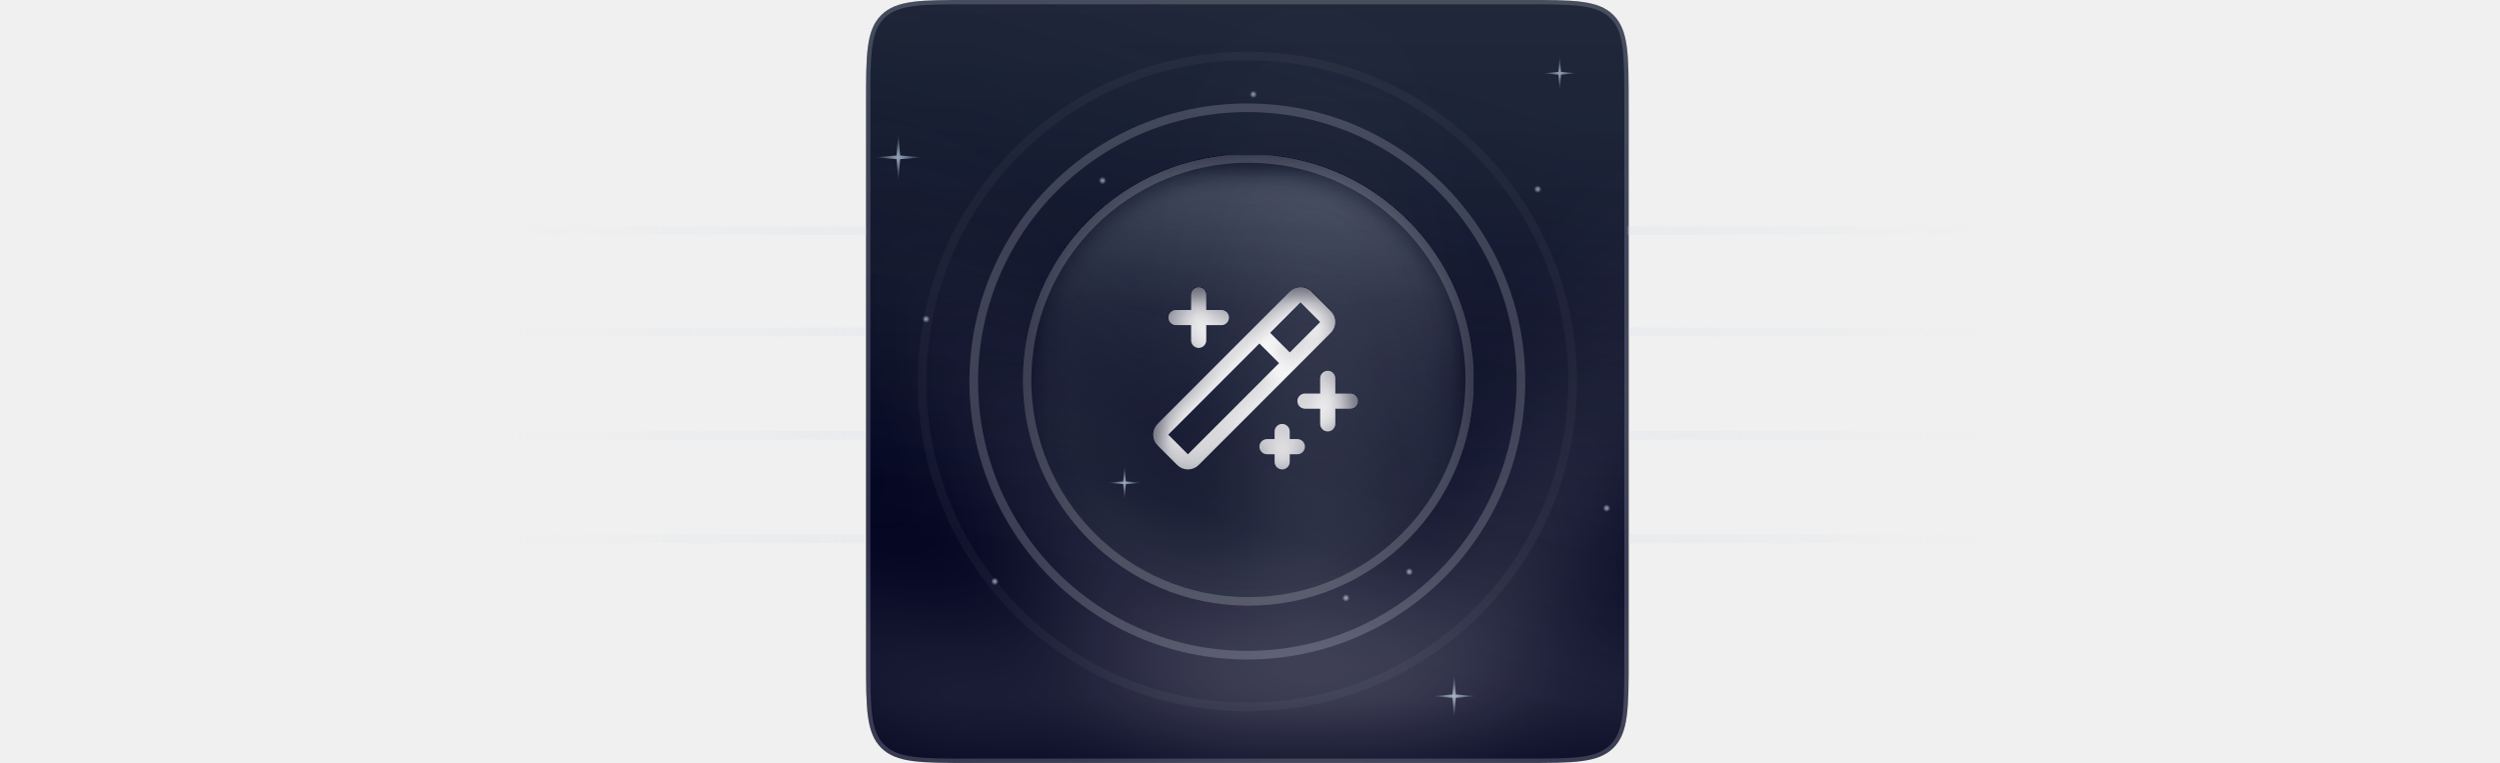
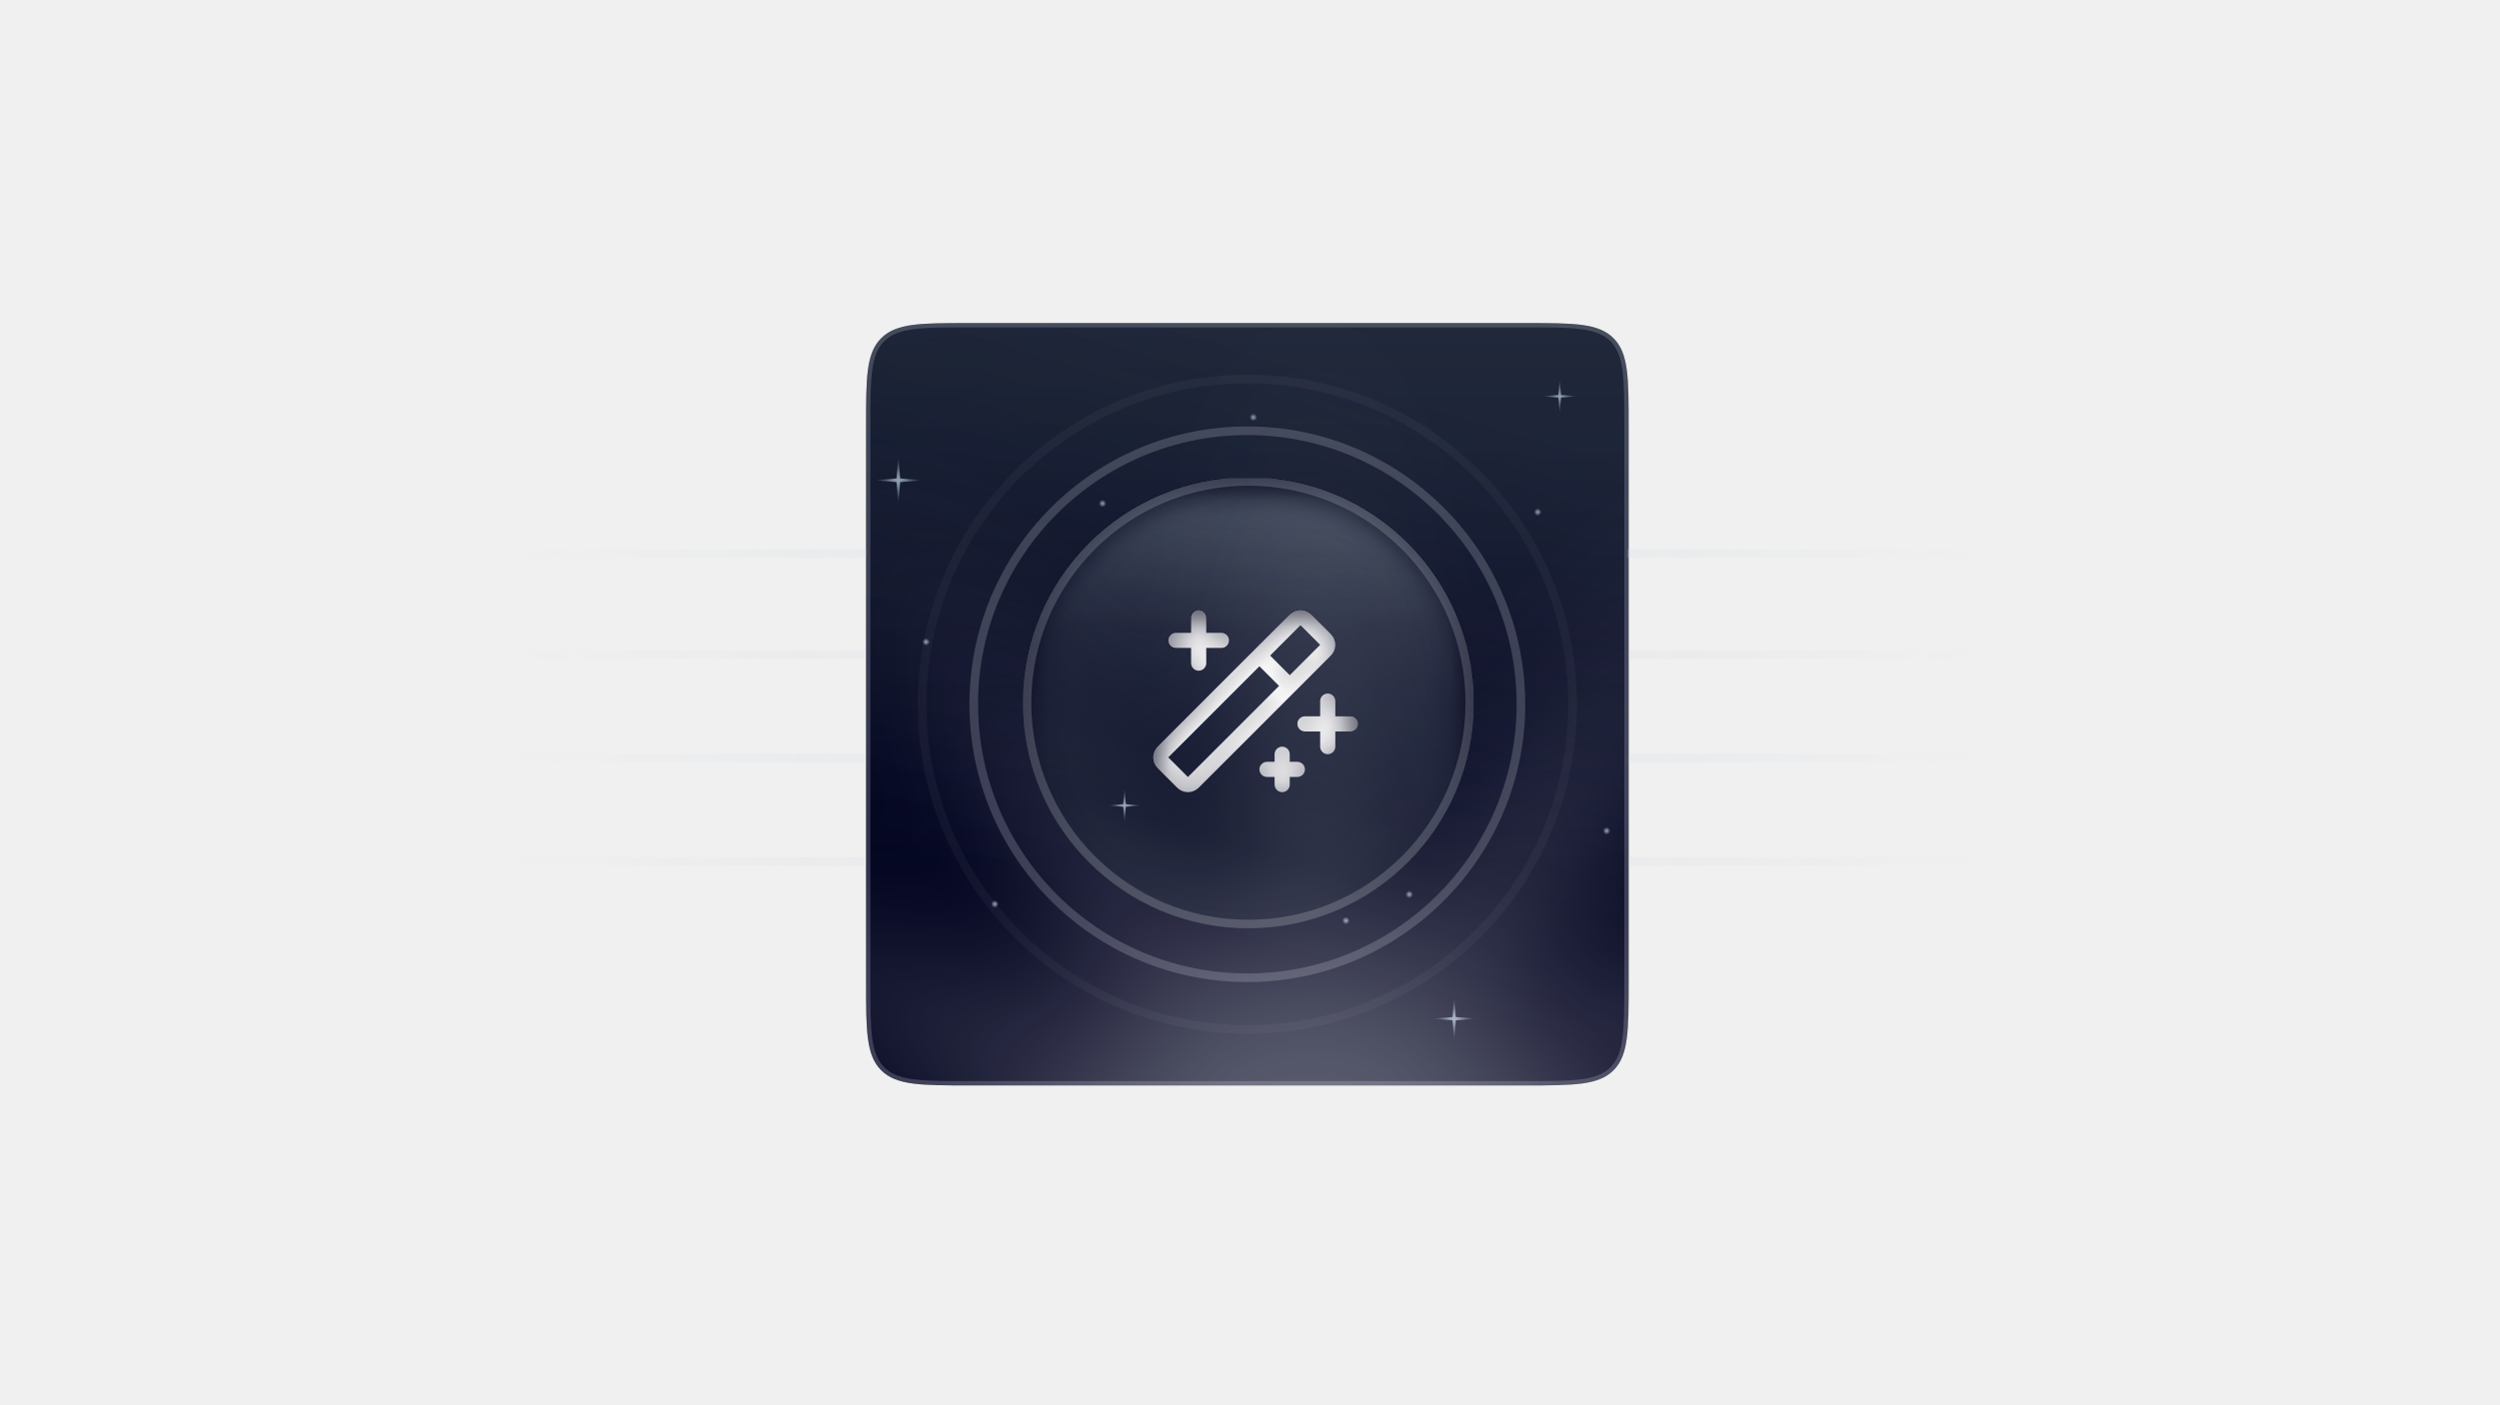
- <svg xmlns="http://www.w3.org/2000/svg" fill="none" viewBox="0 0 580 177">
+ <svg xmlns="http://www.w3.org/2000/svg" fill="none" viewBox="0 0 580 326">
  <g clip-path="url(#a)">
-     <path fill="url(#b)" d="M201 24c0-11.314 0-16.971 3.515-20.485C208.029 0 213.686 0 225 0h129c11.314 0 16.971 0 20.485 3.515C378 7.029 378 12.686 378 24v129c0 11.314 0 16.971-3.515 20.485C370.971 177 365.314 177 354 177H225c-11.314 0-16.971 0-20.485-3.515C201 169.971 201 164.314 201 153V24Z" />
-     <path fill="url(#c)" fill-opacity=".08" d="M201 24c0-11.314 0-16.971 3.515-20.485C208.029 0 213.686 0 225 0h129c11.314 0 16.971 0 20.485 3.515C378 7.029 378 12.686 378 24v129c0 11.314 0 16.971-3.515 20.485C370.971 177 365.314 177 354 177H225c-11.314 0-16.971 0-20.485-3.515C201 169.971 201 164.314 201 153V24Z" />
-     <path stroke="#E2E8F0" stroke-opacity=".2" d="M201.5 24c0-5.671.001-9.874.435-13.101.432-3.212 1.284-5.382 2.933-7.031 1.649-1.649 3.819-2.502 7.031-2.933C215.126.501 219.329.5 225 .5h129c5.671 0 9.874.001 13.101.435 3.212.432 5.382 1.284 7.031 2.933l.353-.354-.353.354c1.649 1.649 2.501 3.819 2.933 7.031.434 3.227.435 7.43.435 13.101v129c0 5.671-.001 9.874-.435 13.101-.432 3.212-1.284 5.382-2.933 7.031-1.649 1.649-3.819 2.501-7.031 2.933-3.227.434-7.43.435-13.101.435H225c-5.671 0-9.874-.001-13.101-.435-3.212-.432-5.382-1.284-7.031-2.933l-.353.353.353-.353c-1.649-1.649-2.501-3.819-2.933-7.031-.434-3.227-.435-7.43-.435-13.101V24Z" />
-     <circle cx="214.929" cy="74.027" r=".89" fill="url(#d)" />
-     <circle cx="271.89" cy="113.89" r=".89" fill="url(#e)" />
-     <circle cx="327.085" cy="132.655" r=".89" fill="url(#f)" />
-     <circle cx="312.38" cy="138.733" r=".89" fill="url(#g)" />
-     <circle cx="372.89" cy="117.89" r=".89" fill="url(#h)" />
-     <circle cx="255.89" cy="41.89" r=".89" fill="url(#i)" />
-     <circle cx="230.89" cy="134.89" r=".89" fill="url(#j)" />
-     <circle cx="290.89" cy="21.89" r=".89" fill="url(#k)" />
-     <circle cx="356.89" cy="43.89" r=".89" fill="url(#l)" />
-     <path fill="url(#m)" d="m208.5 31 .428 5.072L214 36.5l-5.072.428L208.5 42l-.428-5.072L203 36.5l5.072-.428L208.5 31Z" />
-     <path fill="url(#n)" d="m362 13 .311 3.689L366 17l-3.689.311L362 21l-.311-3.689L358 17l3.689-.311L362 13Z" />
-     <path fill="url(#o)" d="m337.5 156.5.389 4.611 4.611.389-4.611.389-.389 4.611-.389-4.611-4.611-.389 4.611-.389.389-4.611Z" />
+     <path fill="url(#b)" d="M201 99c0-11.314 0-16.971 3.515-20.485C208.029 75 213.686 75 225 75h129c11.314 0 16.971 0 20.485 3.515C378 82.029 378 87.686 378 99v129c0 11.314 0 16.971-3.515 20.485C370.971 252 365.314 252 354 252H225c-11.314 0-16.971 0-20.485-3.515C201 244.971 201 239.314 201 228V99Z" />
+     <path fill="url(#c)" fill-opacity=".08" d="M201 99c0-11.314 0-16.971 3.515-20.485C208.029 75 213.686 75 225 75h129c11.314 0 16.971 0 20.485 3.515C378 82.029 378 87.686 378 99v129c0 11.314 0 16.971-3.515 20.485C370.971 252 365.314 252 354 252H225c-11.314 0-16.971 0-20.485-3.515C201 244.971 201 239.314 201 228V99Z" />
+     <path stroke="#E2E8F0" stroke-opacity=".2" d="M225 75.5h129c5.671 0 9.874.001 13.101.435 3.212.432 5.382 1.284 7.031 2.933 1.649 1.649 2.501 3.819 2.933 7.031.434 3.227.435 7.43.435 13.101v129c0 5.671-.001 9.874-.435 13.101-.432 3.212-1.284 5.382-2.933 7.031-1.649 1.649-3.819 2.501-7.031 2.933-3.227.434-7.43.435-13.101.435H225c-5.671 0-9.874-.001-13.101-.435-3.212-.432-5.382-1.284-7.031-2.933-1.649-1.649-2.501-3.819-2.933-7.031-.434-3.227-.435-7.43-.435-13.101V99c0-5.671.001-9.874.435-13.101.432-3.212 1.284-5.382 2.933-7.031 1.649-1.649 3.819-2.502 7.031-2.933 3.227-.434 7.43-.435 13.101-.435Z" />
+     <circle cx="214.929" cy="149.027" r=".89" fill="url(#d)" />
+     <circle cx="271.89" cy="188.89" r=".89" fill="url(#e)" />
+     <circle cx="327.085" cy="207.655" r=".89" fill="url(#f)" />
+     <circle cx="312.38" cy="213.733" r=".89" fill="url(#g)" />
+     <circle cx="372.89" cy="192.89" r=".89" fill="url(#h)" />
+     <circle cx="255.89" cy="116.89" r=".89" fill="url(#i)" />
+     <circle cx="230.89" cy="209.89" r=".89" fill="url(#j)" />
+     <circle cx="290.89" cy="96.89" r=".89" fill="url(#k)" />
+     <circle cx="356.89" cy="118.89" r=".89" fill="url(#l)" />
+     <path fill="url(#m)" d="m208.5 106 .428 5.072 5.072.428-5.072.428L208.5 117l-.428-5.072L203 111.5l5.072-.428.428-5.072Z" />
+     <path fill="url(#n)" d="m362 88 .311 3.689L366 92l-3.689.311L362 96l-.311-3.689L358 92l3.689-.311L362 88Z" />
+     <path fill="url(#o)" d="m337.5 231.5.389 4.611 4.611.389-4.611.389-.389 4.611-.389-4.611-4.611-.389 4.611-.389.389-4.611Z" />
    <g clip-path="url(#p)">
      <g filter="url(#q)">
-         <path fill="#0F172A" d="M237.381 88.148c0-28.922 23.445-52.367 52.367-52.367 28.921 0 52.367 23.445 52.367 52.367 0 28.921-23.446 52.367-52.367 52.367-28.922 0-52.367-23.446-52.367-52.367Z" />
-         <path fill="url(#r)" d="M237.381 88.148c0-28.922 23.445-52.367 52.367-52.367 28.921 0 52.367 23.445 52.367 52.367 0 28.921-23.446 52.367-52.367 52.367-28.922 0-52.367-23.446-52.367-52.367Z" />
-         <path fill="#0F172A" fill-opacity=".2" d="M237.381 88.148c0-28.922 23.445-52.367 52.367-52.367 28.921 0 52.367 23.445 52.367 52.367 0 28.921-23.446 52.367-52.367 52.367-28.922 0-52.367-23.446-52.367-52.367Z" />
-         <path fill="url(#s)" fill-opacity=".21" d="M237.381 88.148c0-28.922 23.445-52.367 52.367-52.367 28.921 0 52.367 23.445 52.367 52.367 0 28.921-23.446 52.367-52.367 52.367-28.922 0-52.367-23.446-52.367-52.367Z" />
+         <path fill="#0F172A" d="M237.381 163.148c0-28.922 23.445-52.367 52.367-52.367 28.921 0 52.367 23.445 52.367 52.367 0 28.921-23.446 52.367-52.367 52.367-28.922 0-52.367-23.446-52.367-52.367Z" />
+         <path fill="url(#r)" d="M237.381 163.148c0-28.922 23.445-52.367 52.367-52.367 28.921 0 52.367 23.445 52.367 52.367 0 28.921-23.446 52.367-52.367 52.367-28.922 0-52.367-23.446-52.367-52.367Z" />
+         <path fill="#0F172A" fill-opacity=".2" d="M237.381 163.148c0-28.922 23.445-52.367 52.367-52.367 28.921 0 52.367 23.445 52.367 52.367 0 28.921-23.446 52.367-52.367 52.367-28.922 0-52.367-23.446-52.367-52.367Z" />
+         <path fill="url(#s)" fill-opacity=".21" d="M237.381 163.148c0-28.922 23.445-52.367 52.367-52.367 28.921 0 52.367 23.445 52.367 52.367 0 28.921-23.446 52.367-52.367 52.367-28.922 0-52.367-23.446-52.367-52.367Z" />
      </g>
-       <path stroke="#E2E8F0" stroke-opacity=".2" stroke-width="1.976" d="M238.369 88.148c0-28.376 23.003-51.379 51.379-51.379 28.376 0 51.379 23.003 51.379 51.379 0 28.376-23.003 51.379-51.379 51.379-28.376 0-51.379-23.003-51.379-51.379Z" />
+       <path stroke="#E2E8F0" stroke-opacity=".2" stroke-width="1.976" d="M289.748 214.527c-28.376 0-51.379-23.003-51.379-51.379 0-28.376 23.003-51.379 51.379-51.379 28.376 0 51.379 23.003 51.379 51.379 0 28.376-23.003 51.379-51.379 51.379Z" />
      <g filter="url(#t)">
-         <path fill="#fff" d="M271.153 73.674c0-.467.186-.916.516-1.246.331-.331.779-.516 1.246-.516h3.524v-3.524c0-.467.186-.915.517-1.246.33-.331.778-.516 1.246-.516.467 0 .915.186 1.246.516.33.331.516.779.516 1.246v3.524h3.524c.467 0 .916.186 1.246.516.33.33.516.779.516 1.246 0 .467-.186.915-.516 1.246s-.779.516-1.246.516h-3.524V78.96c0 .467-.186.916-.516 1.246-.331.33-.779.516-1.246.516-.468 0-.916-.186-1.246-.516-.331-.331-.517-.779-.517-1.246v-3.524h-3.524c-.467 0-.915-.186-1.246-.516-.33-.331-.516-.779-.516-1.246Zm29.957 28.194h-1.763v-1.762c0-.468-.185-.916-.516-1.246-.33-.33-.778-.516-1.246-.516-.467 0-.915.186-1.246.516-.33.331-.516.779-.516 1.246v1.762h-1.762c-.467 0-.916.186-1.246.516-.331.331-.516.779-.516 1.246 0 .468.185.916.516 1.246.33.331.779.516 1.246.516h1.762v1.762c0 .468.186.916.516 1.247.331.33.779.516 1.246.516.468 0 .916-.186 1.246-.516.331-.331.516-.779.516-1.247v-1.762h1.763c.467 0 .915-.185 1.246-.516.33-.33.516-.778.516-1.246 0-.467-.186-.915-.516-1.246-.331-.33-.779-.516-1.246-.516Zm12.335-10.573h-3.525v-3.524c0-.467-.185-.916-.516-1.246-.33-.331-.779-.516-1.246-.516-.467 0-.915.186-1.246.516-.33.33-.516.779-.516 1.246v3.524h-3.524c-.468 0-.916.186-1.246.516-.331.331-.516.779-.516 1.246 0 .467.185.915.516 1.246.33.331.778.516 1.246.516h3.524v3.524c0 .467.186.916.516 1.246.331.331.779.516 1.246.516.467 0 .916-.186 1.246-.516.331-.33.516-.779.516-1.246v-3.524h3.525c.467 0 .915-.186 1.246-.516.33-.331.516-.779.516-1.246 0-.467-.186-.916-.516-1.246-.331-.33-.779-.516-1.246-.516Zm-4.558-14.097-30.685 30.686c-.661.66-1.557 1.031-2.492 1.031-.934 0-1.83-.371-2.491-1.031l-4.56-4.556c-.327-.327-.587-.715-.764-1.143-.177-.428-.268-.886-.268-1.349 0-.463.091-.921.268-1.349.177-.428.437-.816.764-1.143l30.688-30.686c.328-.327.716-.587 1.144-.764.427-.177.886-.268 1.349-.268.463 0 .921.091 1.349.268.427.177.816.437 1.143.764l4.555 4.555c.328.327.587.716.764 1.143.178.428.269.886.269 1.349 0 .463-.091.921-.269 1.349-.177.428-.436.816-.764 1.143Zm-12.033 7.049-4.555-4.557-21.146 21.146 4.555 4.557 21.146-21.145Zm9.542-9.54-4.557-4.557-7.049 7.049 4.557 4.557 7.049-7.049Z" />
+         <path fill="#fff" d="M271.153 148.674c0-.468.186-.916.516-1.246.331-.331.779-.517 1.246-.517h3.524v-3.524c0-.467.186-.915.517-1.246.33-.33.778-.516 1.246-.516.467 0 .915.186 1.246.516.33.331.516.779.516 1.246v3.524h3.524c.467 0 .916.186 1.246.517.33.33.516.778.516 1.246 0 .467-.186.915-.516 1.246-.33.33-.779.516-1.246.516h-3.524v3.524c0 .467-.186.916-.516 1.246-.331.331-.779.516-1.246.516-.468 0-.916-.185-1.246-.516-.331-.33-.517-.779-.517-1.246v-3.524h-3.524c-.467 0-.915-.186-1.246-.516-.33-.331-.516-.779-.516-1.246Zm29.957 28.194h-1.763v-1.762c0-.467-.185-.916-.516-1.246-.33-.331-.778-.516-1.246-.516-.467 0-.915.185-1.246.516-.33.33-.516.779-.516 1.246v1.762h-1.762c-.467 0-.916.186-1.246.516-.331.331-.516.779-.516 1.246 0 .468.185.916.516 1.246.33.331.779.516 1.246.516h1.762v1.763c0 .467.186.915.516 1.246.331.33.779.516 1.246.516.468 0 .916-.186 1.246-.516.331-.331.516-.779.516-1.246v-1.763h1.763c.467 0 .915-.185 1.246-.516.33-.33.516-.778.516-1.246 0-.467-.186-.915-.516-1.246-.331-.33-.779-.516-1.246-.516Zm12.335-10.573h-3.525v-3.524c0-.468-.185-.916-.516-1.246-.33-.331-.779-.516-1.246-.516-.467 0-.915.185-1.246.516-.33.33-.516.778-.516 1.246v3.524h-3.524c-.468 0-.916.186-1.246.516-.331.331-.516.779-.516 1.246 0 .468.185.916.516 1.246.33.331.778.516 1.246.516h3.524v3.525c0 .467.186.915.516 1.246.331.33.779.516 1.246.516.467 0 .916-.186 1.246-.516.331-.331.516-.779.516-1.246v-3.525h3.525c.467 0 .915-.185 1.246-.516.33-.33.516-.778.516-1.246 0-.467-.186-.915-.516-1.246-.331-.33-.779-.516-1.246-.516Zm-4.558-14.097-30.685 30.686c-.661.66-1.557 1.031-2.492 1.031-.934 0-1.83-.371-2.491-1.031l-4.56-4.556c-.327-.327-.587-.715-.764-1.143-.177-.428-.268-.886-.268-1.349 0-.463.091-.921.268-1.349.177-.427.437-.816.764-1.143l30.688-30.686c.328-.327.716-.587 1.144-.764.427-.177.886-.268 1.349-.268.463 0 .921.091 1.349.268.427.177.816.437 1.143.764l4.555 4.555c.328.327.587.716.764 1.144.178.427.269.886.269 1.349 0 .462-.091.921-.269 1.348-.177.428-.436.817-.764 1.144Zm-12.033 7.049-4.555-4.558-21.146 21.146 4.555 4.557 21.146-21.145Zm9.542-9.54-4.557-4.558-7.049 7.049 4.557 4.557 7.049-7.048Z" />
      </g>
-       <path fill="url(#u)" d="m261 108 .311 3.689L265 112l-3.689.311L261 116l-.311-3.689L257 112l3.689-.311L261 108Z" />
+       <path fill="url(#u)" d="m261 183 .311 3.689L265 187l-3.689.311L261 191l-.311-3.689L257 187l3.689-.311L261 183Z" />
    </g>
-     <path stroke="#E2E8F0" stroke-opacity=".2" stroke-width="2" d="M226 88.5c0-35.07 28.43-63.5 63.5-63.5S353 53.43 353 88.5c0 35.07-28.43 63.5-63.5 63.5S226 123.57 226 88.5Z" />
-     <path stroke="#E2E8F0" stroke-opacity=".04" stroke-width="2" d="M214 88.5c0-41.697 33.802-75.5 75.5-75.5S365 46.803 365 88.5c0 41.698-33.802 75.5-75.5 75.5S214 130.198 214 88.5Z" />
+     <path stroke="#E2E8F0" stroke-opacity=".2" stroke-width="2" d="M289.5 227c-35.07 0-63.5-28.43-63.5-63.5s28.43-63.5 63.5-63.5 63.5 28.43 63.5 63.5-28.43 63.5-63.5 63.5Z" />
+     <path stroke="#E2E8F0" stroke-opacity=".04" stroke-width="2" d="M289.5 239c-41.698 0-75.5-33.802-75.5-75.5S247.802 88 289.5 88s75.5 33.802 75.5 75.5-33.802 75.5-75.5 75.5Z" />
    <g filter="url(#v)" opacity=".4">
-       <path fill="url(#w)" d="m304.5-12 13.295 169.222L420.467 22.051 340.164 171.597l159.452-58.204-148.406 82.391 165.607 37.243-169.391-10.924 119.182 120.865-136.595-100.769 34.919 166.112L304.5 249.69l-60.432 158.621 34.919-166.112-136.595 100.769 119.182-120.865-169.391 10.924L257.79 195.784l-148.406-82.391 159.452 58.204-80.303-149.546L291.205 157.222 304.5-12Z" />
+       <path fill="url(#w)" d="m304.5 63 13.295 169.222L420.467 97.051 340.164 246.597l159.452-58.204-148.406 82.391 165.607 37.243-169.391-10.924 119.182 120.865-136.595-100.769 34.919 166.112L304.5 324.69l-60.432 158.621 34.919-166.112-136.595 100.769 119.182-120.865-169.391 10.924L257.79 270.784l-148.406-82.391 159.452 58.204-80.303-149.546L291.205 232.222 304.5 63Z" />
    </g>
  </g>
-   <path stroke="url(#x)" stroke-width="2" d="M201 53.5h-82" opacity=".2" />
-   <path stroke="url(#y)" stroke-width="2" d="M200.672 77h-82" opacity=".2" />
-   <path stroke="url(#z)" stroke-width="2" d="M200.672 101h-82" opacity=".2" />
-   <path stroke="url(#A)" stroke-width="2" d="M200.672 125h-82" opacity=".2" />
-   <path stroke="url(#B)" stroke-width="2" d="M377.672 53.5h82" opacity=".2" />
-   <path stroke="url(#C)" stroke-width="2" d="M378 77h82" opacity=".2" />
-   <path stroke="url(#D)" stroke-width="2" d="M378 101h82" opacity=".2" />
-   <path stroke="url(#E)" stroke-width="2" d="M378 125h82" opacity=".2" />
+   <path stroke="url(#x)" stroke-width="2" d="M201 128.5h-82" opacity=".2" />
+   <path stroke="url(#y)" stroke-width="2" d="M200.672 152h-82" opacity=".2" />
+   <path stroke="url(#z)" stroke-width="2" d="M200.672 176h-82" opacity=".2" />
+   <path stroke="url(#A)" stroke-width="2" d="M200.672 200h-82" opacity=".2" />
+   <path stroke="url(#B)" stroke-width="2" d="M377.672 128.5h82" opacity=".2" />
+   <path stroke="url(#C)" stroke-width="2" d="M378 152h82" opacity=".2" />
+   <path stroke="url(#D)" stroke-width="2" d="M378 176h82" opacity=".2" />
+   <path stroke="url(#E)" stroke-width="2" d="M378 200h82" opacity=".2" />
  <defs>
-     <radialGradient id="d" cx="0" cy="0" r="1" gradientTransform="matrix(0 .89 -.89 0 214.929 74.0272)" gradientUnits="userSpaceOnUse">
+     <radialGradient id="d" cx="0" cy="0" r="1" gradientTransform="rotate(90 32.951 181.978) scale(.89)" gradientUnits="userSpaceOnUse">
      <stop stop-color="#94A3B8" />
      <stop offset="1" stop-color="#94A3B8" stop-opacity="0" />
    </radialGradient>
-     <radialGradient id="e" cx="0" cy="0" r="1" gradientTransform="rotate(90 79 192.89) scale(.89)" gradientUnits="userSpaceOnUse">
+     <radialGradient id="e" cx="0" cy="0" r="1" gradientTransform="rotate(90 41.5 230.39) scale(.89)" gradientUnits="userSpaceOnUse">
      <stop stop-color="#94A3B8" />
      <stop offset="1" stop-color="#94A3B8" stop-opacity="0" />
    </radialGradient>
-     <radialGradient id="f" cx="0" cy="0" r="1" gradientTransform="rotate(90 97.215 229.87) scale(.89)" gradientUnits="userSpaceOnUse">
+     <radialGradient id="f" cx="0" cy="0" r="1" gradientTransform="rotate(90 59.715 267.37) scale(.89)" gradientUnits="userSpaceOnUse">
      <stop stop-color="#94A3B8" />
      <stop offset="1" stop-color="#94A3B8" stop-opacity="0" />
    </radialGradient>
-     <radialGradient id="g" cx="0" cy="0" r="1" gradientTransform="matrix(0 .89 -.89 0 312.38 138.733)" gradientUnits="userSpaceOnUse">
+     <radialGradient id="g" cx="0" cy="0" r="1" gradientTransform="matrix(0 .89 -.89 0 312.38 213.733)" gradientUnits="userSpaceOnUse">
      <stop stop-color="#94A3B8" />
      <stop offset="1" stop-color="#94A3B8" stop-opacity="0" />
    </radialGradient>
-     <radialGradient id="h" cx="0" cy="0" r="1" gradientTransform="rotate(90 127.5 245.39) scale(.89)" gradientUnits="userSpaceOnUse">
+     <radialGradient id="h" cx="0" cy="0" r="1" gradientTransform="rotate(90 90 282.89) scale(.89)" gradientUnits="userSpaceOnUse">
      <stop stop-color="#94A3B8" />
      <stop offset="1" stop-color="#94A3B8" stop-opacity="0" />
    </radialGradient>
-     <radialGradient id="i" cx="0" cy="0" r="1" gradientTransform="rotate(90 107 148.89) scale(.89)" gradientUnits="userSpaceOnUse">
+     <radialGradient id="i" cx="0" cy="0" r="1" gradientTransform="rotate(90 69.5 186.39) scale(.89)" gradientUnits="userSpaceOnUse">
      <stop stop-color="#94A3B8" />
      <stop offset="1" stop-color="#94A3B8" stop-opacity="0" />
    </radialGradient>
-     <radialGradient id="j" cx="0" cy="0" r="1" gradientTransform="rotate(90 48 182.89) scale(.89)" gradientUnits="userSpaceOnUse">
+     <radialGradient id="j" cx="0" cy="0" r="1" gradientTransform="rotate(90 10.5 220.39) scale(.89)" gradientUnits="userSpaceOnUse">
      <stop stop-color="#94A3B8" />
      <stop offset="1" stop-color="#94A3B8" stop-opacity="0" />
    </radialGradient>
-     <radialGradient id="k" cx="0" cy="0" r="1" gradientTransform="matrix(0 .89 -.89 0 290.89 21.89)" gradientUnits="userSpaceOnUse">
+     <radialGradient id="k" cx="0" cy="0" r="1" gradientTransform="rotate(90 97 193.89) scale(.89)" gradientUnits="userSpaceOnUse">
      <stop stop-color="#94A3B8" />
      <stop offset="1" stop-color="#94A3B8" stop-opacity="0" />
    </radialGradient>
-     <radialGradient id="l" cx="0" cy="0" r="1" gradientTransform="matrix(0 .89 -.89 0 356.89 43.89)" gradientUnits="userSpaceOnUse">
+     <radialGradient id="l" cx="0" cy="0" r="1" gradientTransform="rotate(90 119 237.89) scale(.89)" gradientUnits="userSpaceOnUse">
      <stop stop-color="#94A3B8" />
      <stop offset="1" stop-color="#94A3B8" stop-opacity="0" />
    </radialGradient>
-     <radialGradient id="m" cx="0" cy="0" r="1" gradientTransform="rotate(90 86 122.5) scale(5.5)" gradientUnits="userSpaceOnUse">
+     <radialGradient id="m" cx="0" cy="0" r="1" gradientTransform="rotate(90 48.5 160) scale(5.5)" gradientUnits="userSpaceOnUse">
      <stop stop-color="#94A3B8" />
      <stop offset="1" stop-color="#94A3B8" stop-opacity="0" />
    </radialGradient>
-     <radialGradient id="n" cx="0" cy="0" r="1" gradientTransform="matrix(0 4 -4 0 362 17)" gradientUnits="userSpaceOnUse">
+     <radialGradient id="n" cx="0" cy="0" r="1" gradientTransform="matrix(0 4 -4 0 362 92)" gradientUnits="userSpaceOnUse">
      <stop stop-color="#94A3B8" />
      <stop offset="1" stop-color="#94A3B8" stop-opacity="0" />
    </radialGradient>
-     <radialGradient id="o" cx="0" cy="0" r="1" gradientTransform="rotate(90 88 249.5) scale(5)" gradientUnits="userSpaceOnUse">
+     <radialGradient id="o" cx="0" cy="0" r="1" gradientTransform="rotate(90 50.5 287) scale(5)" gradientUnits="userSpaceOnUse">
      <stop stop-color="#94A3B8" />
      <stop offset="1" stop-color="#94A3B8" stop-opacity="0" />
    </radialGradient>
-     <radialGradient id="u" cx="0" cy="0" r="1" gradientTransform="matrix(0 4 -4 0 261 112)" gradientUnits="userSpaceOnUse">
+     <radialGradient id="u" cx="0" cy="0" r="1" gradientTransform="matrix(0 4 -4 0 261 187)" gradientUnits="userSpaceOnUse">
      <stop stop-color="#94A3B8" />
      <stop offset="1" stop-color="#94A3B8" stop-opacity="0" />
    </radialGradient>
-     <radialGradient id="w" cx="0" cy="0" r="1" gradientTransform="rotate(90 51 253.5) scale(214.5)" gradientUnits="userSpaceOnUse">
+     <radialGradient id="w" cx="0" cy="0" r="1" gradientTransform="rotate(90 13.5 291) scale(214.5)" gradientUnits="userSpaceOnUse">
      <stop stop-color="#fff" />
      <stop offset="1" stop-color="#fff" stop-opacity="0" />
    </radialGradient>
-     <linearGradient id="b" x1="289.5" x2="289.5" y1="0" y2="177" gradientUnits="userSpaceOnUse">
+     <linearGradient id="b" x1="289.5" x2="289.5" y1="75" y2="252" gradientUnits="userSpaceOnUse">
      <stop stop-color="#0F172A" />
      <stop offset=".72" stop-color="#020420" />
    </linearGradient>
-     <linearGradient id="c" x1="267.151" x2="228.909" y1="0" y2="127.411" gradientUnits="userSpaceOnUse">
+     <linearGradient id="c" x1="267.151" x2="228.909" y1="75" y2="202.411" gradientUnits="userSpaceOnUse">
      <stop stop-color="#E2E8F0" />
      <stop offset="1" stop-color="#E2E8F0" stop-opacity="0" />
    </linearGradient>
-     <linearGradient id="r" x1="289.748" x2="289.748" y1="35.781" y2="71.31" gradientUnits="userSpaceOnUse">
+     <linearGradient id="r" x1="289.748" x2="289.748" y1="110.781" y2="146.31" gradientUnits="userSpaceOnUse">
      <stop stop-color="#334155" stop-opacity=".5" />
      <stop offset="1" stop-color="#020420" stop-opacity=".5" />
    </linearGradient>
-     <linearGradient id="s" x1="276.524" x2="253.895" y1="35.781" y2="111.172" gradientUnits="userSpaceOnUse">
+     <linearGradient id="s" x1="276.524" x2="253.895" y1="110.781" y2="186.172" gradientUnits="userSpaceOnUse">
      <stop stop-color="#E2E8F0" />
      <stop offset="1" stop-color="#E2E8F0" stop-opacity="0" />
    </linearGradient>
-     <linearGradient id="x" x1="204.968" x2="136.481" y1="53" y2="90.511" gradientUnits="userSpaceOnUse">
+     <linearGradient id="x" x1="204.968" x2="136.481" y1="128" y2="165.511" gradientUnits="userSpaceOnUse">
      <stop stop-color="#CBD5E1" />
      <stop offset="1" stop-color="#CBD5E1" stop-opacity="0" />
    </linearGradient>
-     <linearGradient id="y" x1="204.639" x2="136.153" y1="76.5" y2="114.011" gradientUnits="userSpaceOnUse">
+     <linearGradient id="y" x1="204.639" x2="136.153" y1="151.5" y2="189.011" gradientUnits="userSpaceOnUse">
      <stop stop-color="#CBD5E1" />
      <stop offset="1" stop-color="#CBD5E1" stop-opacity="0" />
    </linearGradient>
-     <linearGradient id="z" x1="204.639" x2="136.153" y1="100.5" y2="138.011" gradientUnits="userSpaceOnUse">
+     <linearGradient id="z" x1="204.639" x2="136.153" y1="175.5" y2="213.011" gradientUnits="userSpaceOnUse">
      <stop stop-color="#CBD5E1" />
      <stop offset="1" stop-color="#CBD5E1" stop-opacity="0" />
    </linearGradient>
-     <linearGradient id="A" x1="204.639" x2="136.153" y1="124.5" y2="162.011" gradientUnits="userSpaceOnUse">
+     <linearGradient id="A" x1="204.639" x2="136.153" y1="199.5" y2="237.011" gradientUnits="userSpaceOnUse">
      <stop stop-color="#CBD5E1" />
      <stop offset="1" stop-color="#CBD5E1" stop-opacity="0" />
    </linearGradient>
-     <linearGradient id="B" x1="373.704" x2="442.19" y1="53" y2="90.511" gradientUnits="userSpaceOnUse">
+     <linearGradient id="B" x1="373.704" x2="442.19" y1="128" y2="165.511" gradientUnits="userSpaceOnUse">
      <stop stop-color="#CBD5E1" />
      <stop offset="1" stop-color="#CBD5E1" stop-opacity="0" />
    </linearGradient>
-     <linearGradient id="C" x1="374.032" x2="442.519" y1="76.5" y2="114.011" gradientUnits="userSpaceOnUse">
+     <linearGradient id="C" x1="374.032" x2="442.519" y1="151.5" y2="189.011" gradientUnits="userSpaceOnUse">
      <stop stop-color="#CBD5E1" />
      <stop offset="1" stop-color="#CBD5E1" stop-opacity="0" />
    </linearGradient>
-     <linearGradient id="D" x1="374.032" x2="442.519" y1="100.5" y2="138.011" gradientUnits="userSpaceOnUse">
+     <linearGradient id="D" x1="374.032" x2="442.519" y1="175.5" y2="213.011" gradientUnits="userSpaceOnUse">
      <stop stop-color="#CBD5E1" />
      <stop offset="1" stop-color="#CBD5E1" stop-opacity="0" />
    </linearGradient>
-     <linearGradient id="E" x1="374.032" x2="442.519" y1="124.5" y2="162.011" gradientUnits="userSpaceOnUse">
+     <linearGradient id="E" x1="374.032" x2="442.519" y1="199.5" y2="237.011" gradientUnits="userSpaceOnUse">
      <stop stop-color="#CBD5E1" />
      <stop offset="1" stop-color="#CBD5E1" stop-opacity="0" />
    </linearGradient>
-     <filter id="q" width="104.734" height="108.734" x="237.381" y="35.781" color-interpolation-filters="sRGB" filterUnits="userSpaceOnUse">
+     <filter id="q" width="104.734" height="108.734" x="237.381" y="110.781" color-interpolation-filters="sRGB" filterUnits="userSpaceOnUse">
      <feFlood flood-opacity="0" result="BackgroundImageFix" />
      <feBlend in="SourceGraphic" in2="BackgroundImageFix" result="shape" />
      <feColorMatrix in="SourceAlpha" result="hardAlpha" values="0 0 0 0 0 0 0 0 0 0 0 0 0 0 0 0 0 0 127 0" />
-       <feMorphology in="SourceAlpha" operator="dilate" radius="3" result="effect1_innerShadow_941_173374" />
+       <feMorphology in="SourceAlpha" operator="dilate" radius="3" result="effect1_innerShadow_1246_5020" />
      <feOffset />
      <feGaussianBlur stdDeviation="5.5" />
      <feComposite in2="hardAlpha" k2="-1" k3="1" operator="arithmetic" />
      <feColorMatrix values="0 0 0 0 0.006 0 0 0 0 0.013 0 0 0 0 0.103 0 0 0 1 0" />
-       <feBlend in2="shape" result="effect1_innerShadow_941_173374" />
+       <feBlend in2="shape" result="effect1_innerShadow_1246_5020" />
      <feColorMatrix in="SourceAlpha" result="hardAlpha" values="0 0 0 0 0 0 0 0 0 0 0 0 0 0 0 0 0 0 127 0" />
      <feOffset dy="4" />
      <feGaussianBlur stdDeviation="2" />
      <feComposite in2="hardAlpha" k2="-1" k3="1" operator="arithmetic" />
      <feColorMatrix values="0 0 0 0 0.006 0 0 0 0 0.013 0 0 0 0 0.103 0 0 0 0.32 0" />
-       <feBlend in2="effect1_innerShadow_941_173374" result="effect2_innerShadow_941_173374" />
+       <feBlend in2="effect1_innerShadow_1246_5020" result="effect2_innerShadow_1246_5020" />
    </filter>
-     <filter id="t" width="47.58" height="46.292" x="267.627" y="66.625" color-interpolation-filters="sRGB" filterUnits="userSpaceOnUse">
+     <filter id="t" width="47.58" height="46.292" x="267.627" y="141.625" color-interpolation-filters="sRGB" filterUnits="userSpaceOnUse">
      <feFlood flood-opacity="0" result="BackgroundImageFix" />
      <feBlend in="SourceGraphic" in2="BackgroundImageFix" result="shape" />
      <feColorMatrix in="SourceAlpha" result="hardAlpha" values="0 0 0 0 0 0 0 0 0 0 0 0 0 0 0 0 0 0 127 0" />
-       <feMorphology in="SourceAlpha" operator="dilate" radius="3" result="effect1_innerShadow_941_173374" />
+       <feMorphology in="SourceAlpha" operator="dilate" radius="3" result="effect1_innerShadow_1246_5020" />
      <feOffset />
      <feGaussianBlur stdDeviation="4.05" />
      <feComposite in2="hardAlpha" k2="-1" k3="1" operator="arithmetic" />
      <feColorMatrix values="0 0 0 0 0.006 0 0 0 0 0.013 0 0 0 0 0.103 0 0 0 0.72 0" />
-       <feBlend in2="shape" result="effect1_innerShadow_941_173374" />
+       <feBlend in2="shape" result="effect1_innerShadow_1246_5020" />
      <feColorMatrix in="SourceAlpha" result="hardAlpha" values="0 0 0 0 0 0 0 0 0 0 0 0 0 0 0 0 0 0 127 0" />
      <feOffset dy="4" />
      <feGaussianBlur stdDeviation="2" />
      <feComposite in2="hardAlpha" k2="-1" k3="1" operator="arithmetic" />
      <feColorMatrix values="0 0 0 0 0.006 0 0 0 0 0.013 0 0 0 0 0.103 0 0 0 0.15 0" />
-       <feBlend in2="effect1_innerShadow_941_173374" result="effect2_innerShadow_941_173374" />
+       <feBlend in2="effect1_innerShadow_1246_5020" result="effect2_innerShadow_1246_5020" />
    </filter>
-     <filter id="v" width="486.633" height="482.311" x="61.184" y="-43" color-interpolation-filters="sRGB" filterUnits="userSpaceOnUse">
+     <filter id="v" width="486.633" height="482.311" x="61.184" y="32" color-interpolation-filters="sRGB" filterUnits="userSpaceOnUse">
      <feFlood flood-opacity="0" result="BackgroundImageFix" />
      <feBlend in="SourceGraphic" in2="BackgroundImageFix" result="shape" />
-       <feGaussianBlur result="effect1_foregroundBlur_941_173374" stdDeviation="15.5" />
+       <feGaussianBlur result="effect1_foregroundBlur_1246_5020" stdDeviation="15.5" />
    </filter>
    <clipPath id="a">
-       <rect width="177" height="177" x="201" fill="#fff" rx="12" />
+       <rect width="177" height="177" x="201" y="75" fill="#fff" rx="12" />
    </clipPath>
    <clipPath id="p">
-       <path fill="#fff" d="M237 36h105v105H237z" />
+       <path fill="#fff" d="M237 111h105v105H237z" />
    </clipPath>
  </defs>
</svg>
